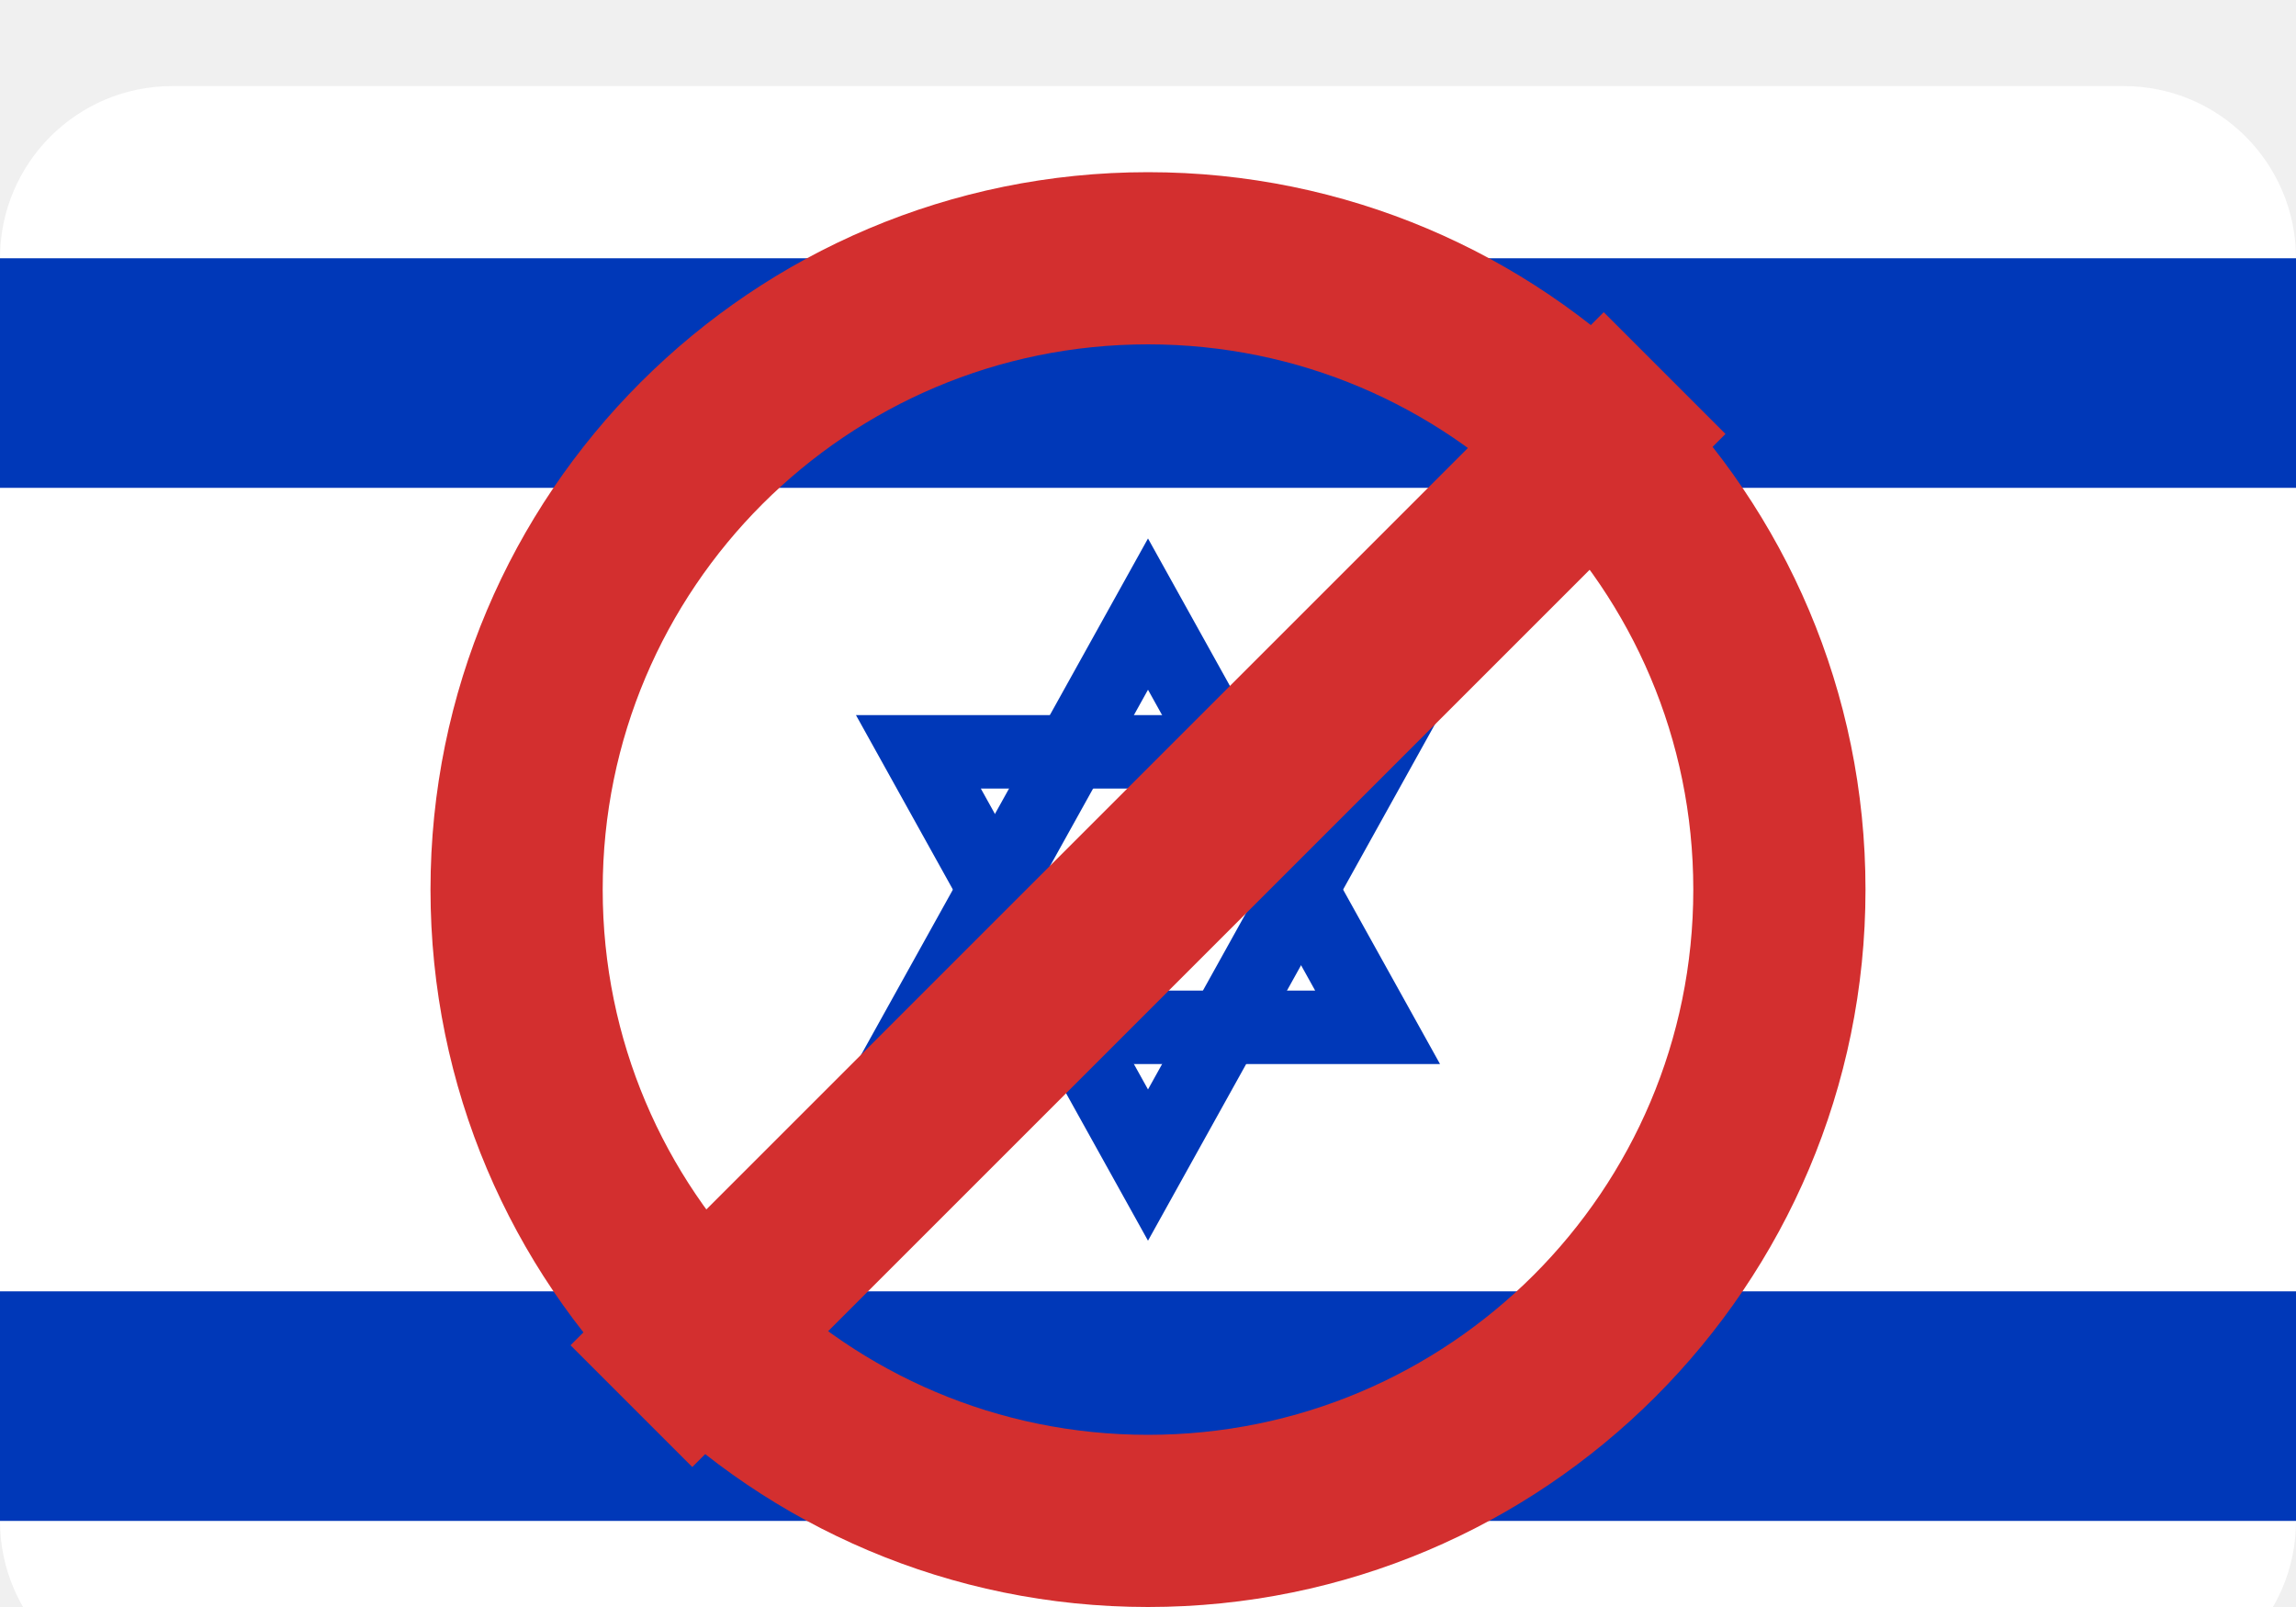
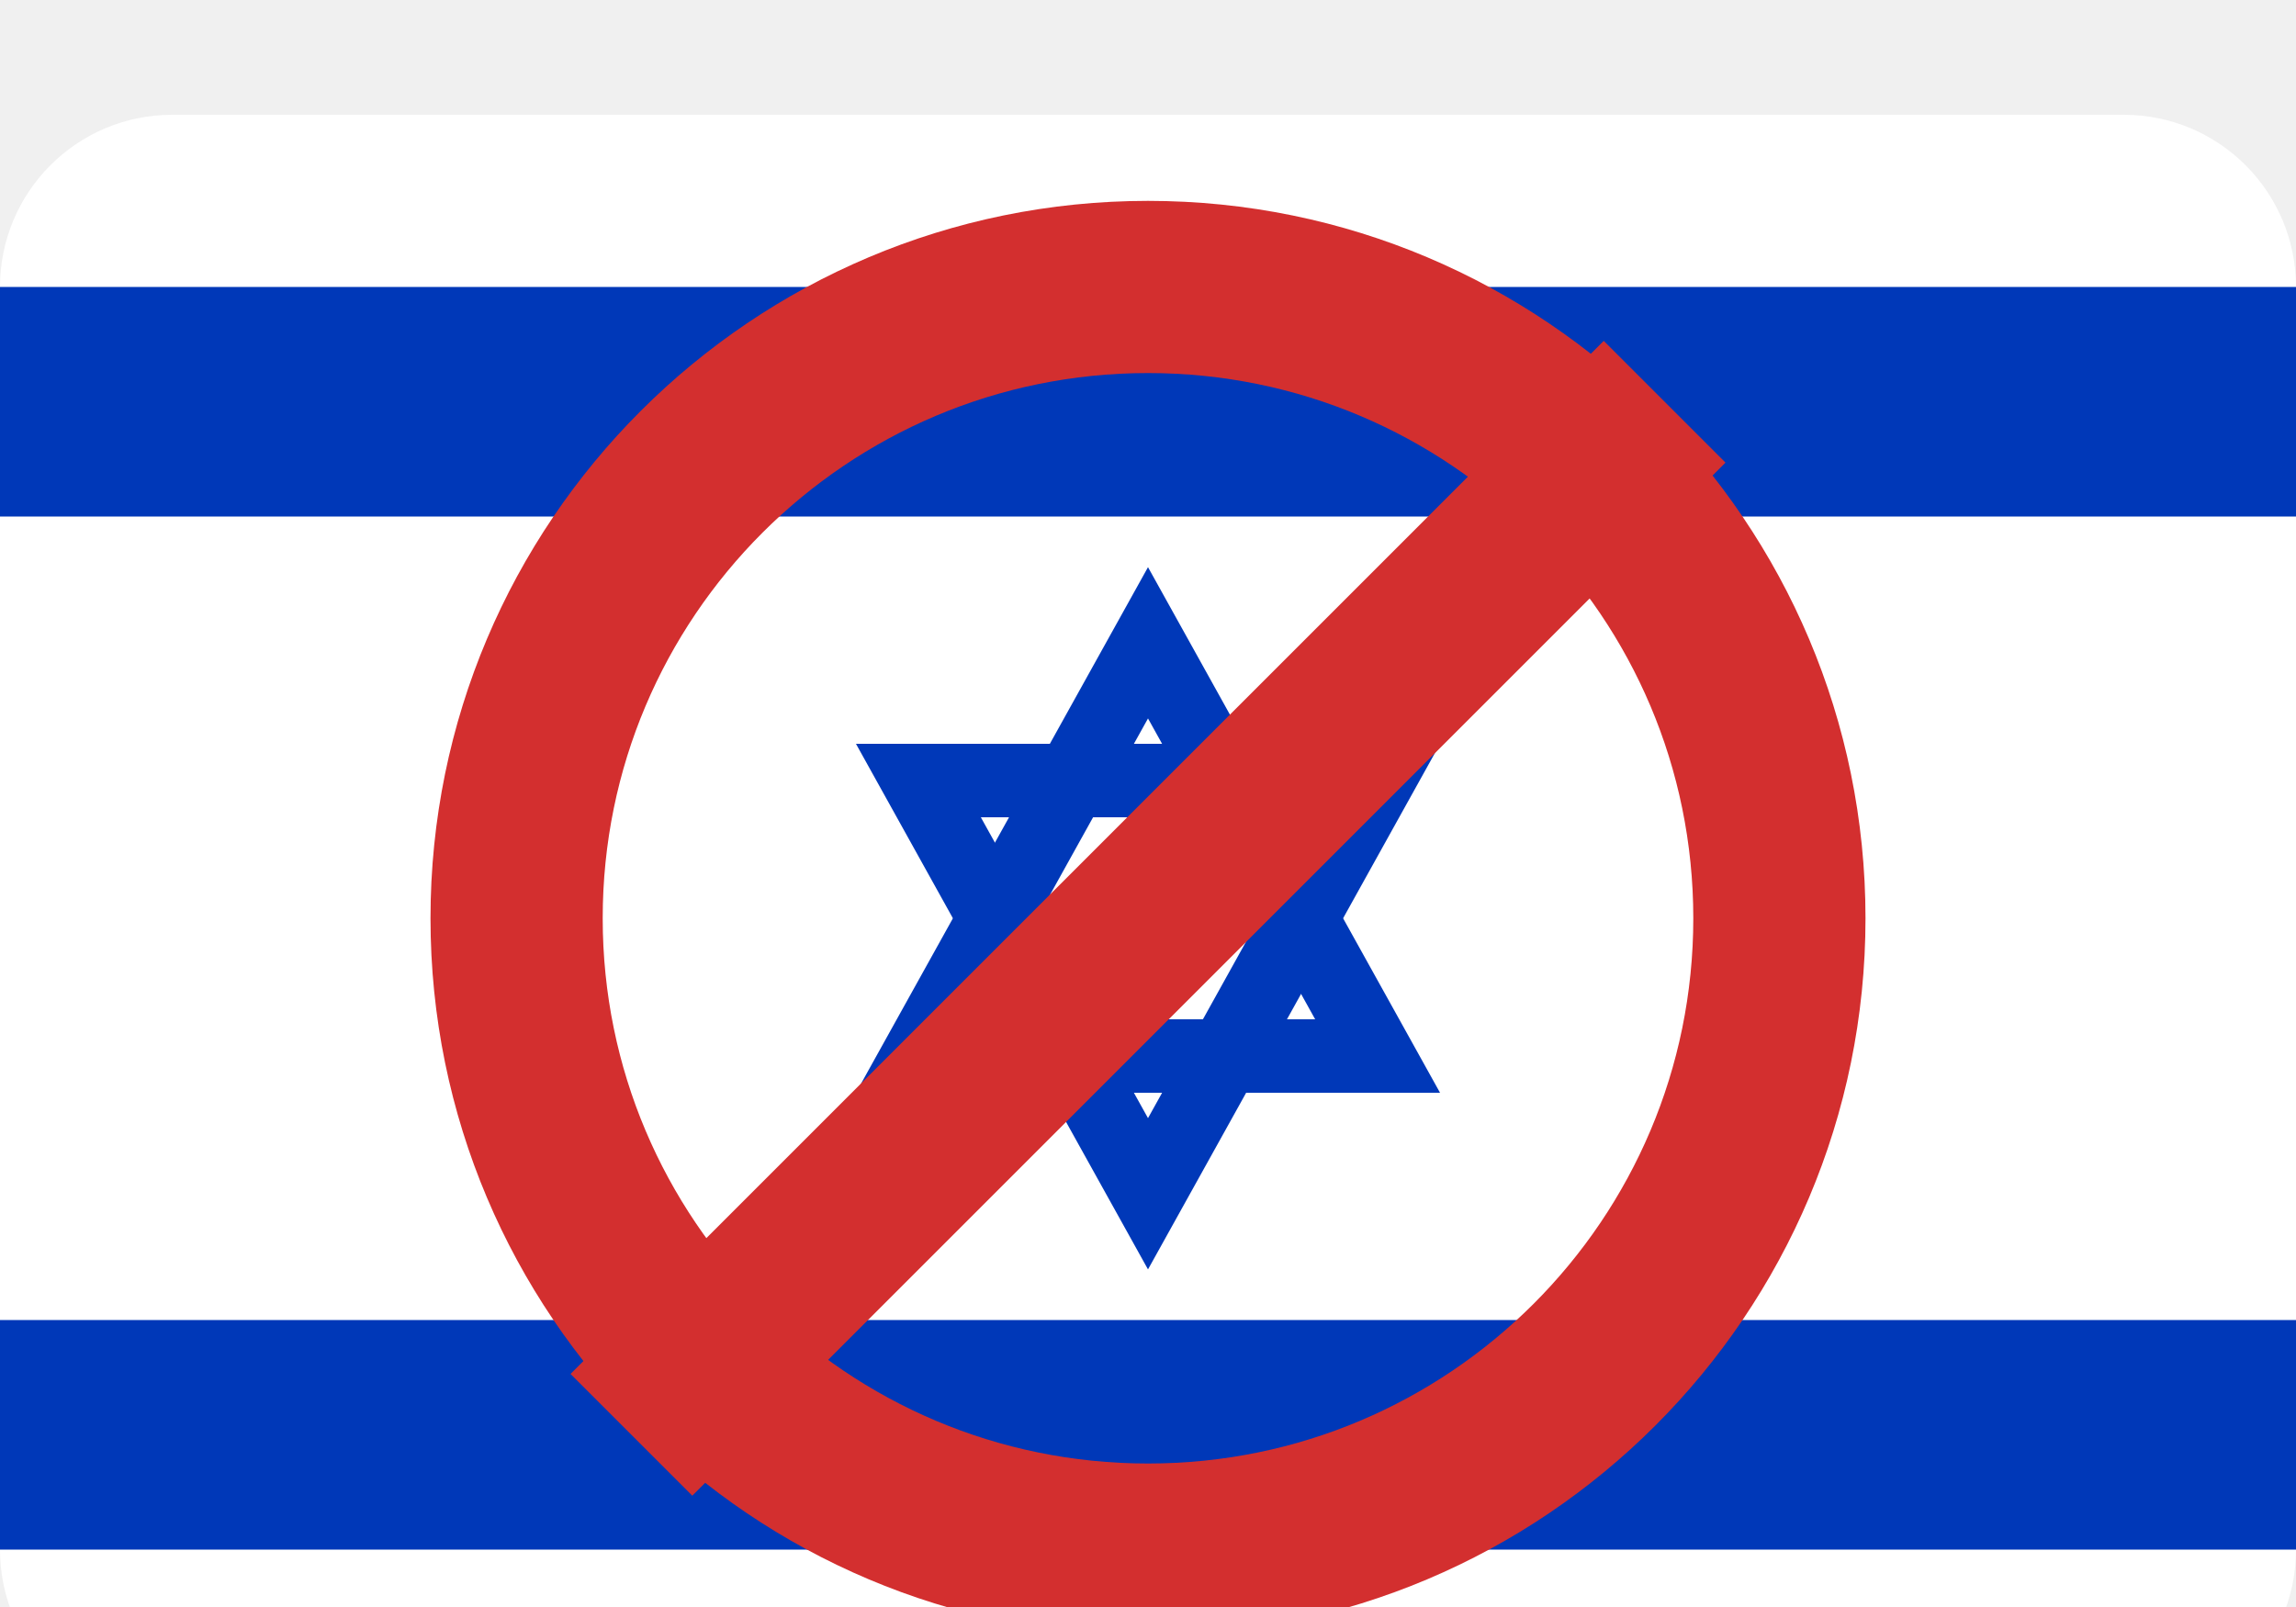
<svg xmlns="http://www.w3.org/2000/svg" width="40" height="28" viewBox="0 0 40 28" aria-label="Use prohibited in Israel" role="img">
-   <g transform="translate(0 1.5)">
+   <g transform="translate(0 2)">
    <rect width="40" height="28" rx="3" fill="#ffffff" />
    <rect y="3" width="40" height="4" fill="#0038b8" />
    <rect y="21" width="40" height="4" fill="#0038b8" />
    <g transform="translate(20 14) scale(0.8)">
      <polygon points="0,-6 5,3 -5,3" fill="none" stroke="#0038b8" stroke-width="1.6" />
      <polygon points="0,6 5,-3 -5,-3" fill="none" stroke="#0038b8" stroke-width="1.6" />
    </g>
    <circle cx="20" cy="14" r="11" fill="none" stroke="#d32f2f" stroke-width="3" />
    <line x1="11" y1="23" x2="29" y2="5" stroke="#d32f2f" stroke-width="3" />
  </g>
</svg>
